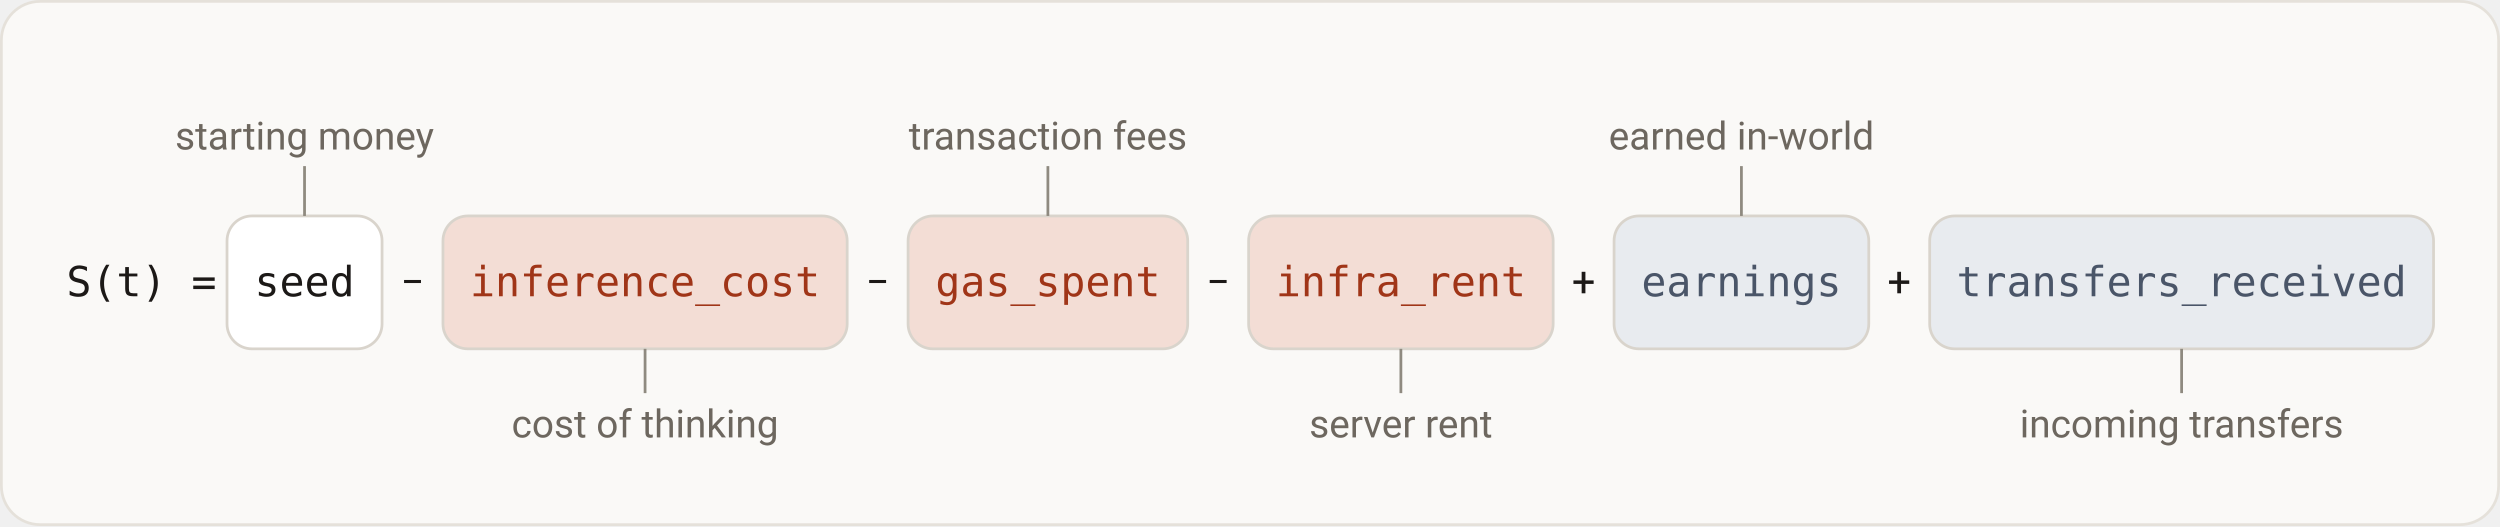
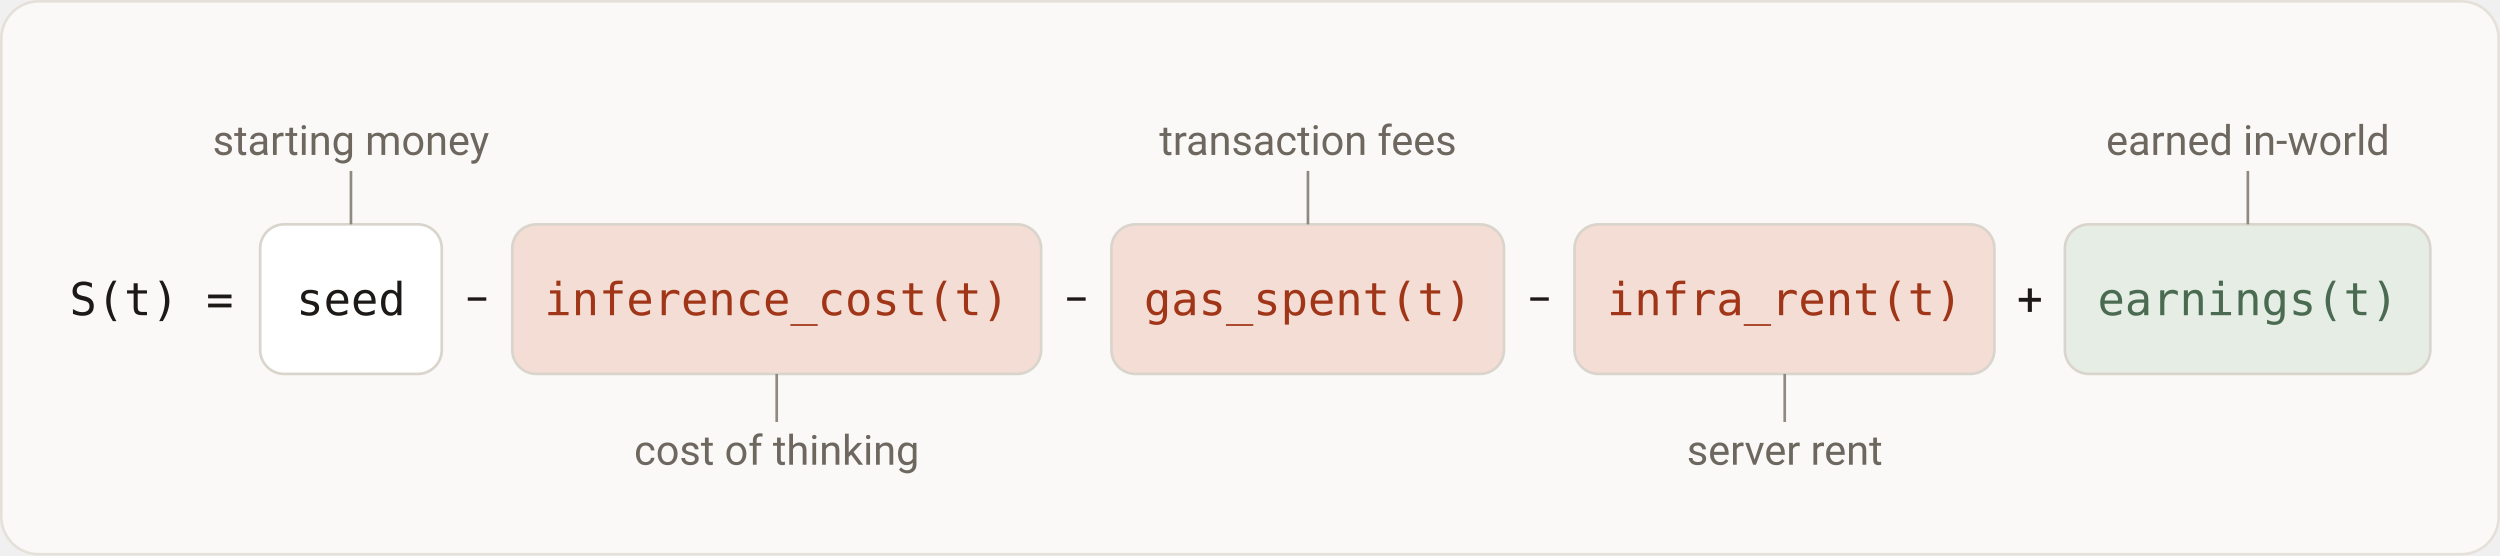
- <svg xmlns="http://www.w3.org/2000/svg" viewBox="0 0 903 190" font-family="system-ui, -apple-system, 'Segoe UI', Roboto, sans-serif" role="img" aria-labelledby="bf-desc">
-   <rect class="af-bg" x="0.5" y="0.5" width="902" height="189" rx="14" fill="#faf9f7" stroke="#e5e1da" />
-   <text class="af-title" x="24" y="107" font-size="15.0" font-family="ui-monospace, 'SF Mono', Menlo, Consolas, monospace" fill="#1c1917">S(t) =</text>
-   <rect class="af-box" x="82.0" y="78" width="56.0" height="48" rx="9" fill="#ffffff" stroke="#d9d4cc" />
-   <text class="af-title" x="110.0" y="107" font-size="15.0" font-family="ui-monospace, 'SF Mono', Menlo, Consolas, monospace" text-anchor="middle" fill="#1c1917">seed</text>
-   <line class="af-conn" x1="110.0" y1="60" x2="110.0" y2="78" stroke="#8f8a80" />
-   <text class="af-role" x="110.0" y="54" font-size="14.0" text-anchor="middle" fill="#6d675f">starting money</text>
-   <text class="af-title" x="149.0" y="107" font-size="15.0" text-anchor="middle" fill="#1c1917">−</text>
-   <rect class="af-box af-badge-var" x="160.0" y="78" width="146.0" height="48" rx="9" fill="#f3ddd5" stroke="#d9d4cc" />
-   <text class="af-badge-var-text" x="233.0" y="107" font-size="15.0" font-family="ui-monospace, 'SF Mono', Menlo, Consolas, monospace" text-anchor="middle" fill="#a03518">inference_cost</text>
-   <line class="af-conn" x1="233.0" y1="126" x2="233.0" y2="142" stroke="#8f8a80" />
-   <text class="af-role" x="233.0" y="158" font-size="14.0" text-anchor="middle" fill="#6d675f">cost of thinking</text>
-   <text class="af-title" x="317.0" y="107" font-size="15.0" text-anchor="middle" fill="#1c1917">−</text>
-   <rect class="af-box af-badge-var" x="328.0" y="78" width="101.0" height="48" rx="9" fill="#f3ddd5" stroke="#d9d4cc" />
-   <text class="af-badge-var-text" x="378.5" y="107" font-size="15.0" font-family="ui-monospace, 'SF Mono', Menlo, Consolas, monospace" text-anchor="middle" fill="#a03518">gas_spent</text>
-   <line class="af-conn" x1="378.5" y1="60" x2="378.5" y2="78" stroke="#8f8a80" />
-   <text class="af-role" x="378.5" y="54" font-size="14.0" text-anchor="middle" fill="#6d675f">transaction fees</text>
-   <text class="af-title" x="440.0" y="107" font-size="15.0" text-anchor="middle" fill="#1c1917">−</text>
-   <rect class="af-box af-badge-var" x="451.0" y="78" width="110.0" height="48" rx="9" fill="#f3ddd5" stroke="#d9d4cc" />
-   <text class="af-badge-var-text" x="506.0" y="107" font-size="15.0" font-family="ui-monospace, 'SF Mono', Menlo, Consolas, monospace" text-anchor="middle" fill="#a03518">infra_rent</text>
-   <line class="af-conn" x1="506.0" y1="126" x2="506.0" y2="142" stroke="#8f8a80" />
-   <text class="af-role" x="506.0" y="158" font-size="14.0" text-anchor="middle" fill="#6d675f">server rent</text>
-   <text class="af-title" x="572.0" y="107" font-size="15.0" text-anchor="middle" fill="#1c1917">+</text>
-   <rect class="af-box af-badge" x="583.0" y="78" width="92.0" height="48" rx="9" fill="#e8ebef" stroke="#d9d4cc" />
-   <text class="af-badge-text" x="629.0" y="107" font-size="15.0" font-family="ui-monospace, 'SF Mono', Menlo, Consolas, monospace" text-anchor="middle" fill="#4a5568">earnings</text>
-   <line class="af-conn" x1="629.0" y1="60" x2="629.0" y2="78" stroke="#8f8a80" />
-   <text class="af-role" x="629.0" y="54" font-size="14.0" text-anchor="middle" fill="#6d675f">earned in-world</text>
-   <text class="af-title" x="686.0" y="107" font-size="15.0" text-anchor="middle" fill="#1c1917">+</text>
-   <rect class="af-box af-badge" x="697.0" y="78" width="182.0" height="48" rx="9" fill="#e8ebef" stroke="#d9d4cc" />
-   <text class="af-badge-text" x="788.0" y="107" font-size="15.0" font-family="ui-monospace, 'SF Mono', Menlo, Consolas, monospace" text-anchor="middle" fill="#4a5568">transfers_received</text>
-   <line class="af-conn" x1="788.0" y1="126" x2="788.0" y2="142" stroke="#8f8a80" />
-   <text class="af-role" x="788.0" y="158" font-size="14.0" text-anchor="middle" fill="#6d675f">incoming transfers</text>
+ <svg xmlns="http://www.w3.org/2000/svg" viewBox="0 0 936 208" font-family="system-ui, -apple-system, 'Segoe UI', Roboto, sans-serif" role="img" aria-labelledby="bf-desc">
+   <rect class="af-bg" x="0.5" y="0.5" width="935" height="207" rx="14" fill="#faf9f7" stroke="#e5e1da" />
+   <text class="af-title" x="26" y="118" font-size="17.0" font-family="ui-monospace, 'SF Mono', Menlo, Consolas, monospace" fill="#1c1917">S(t) =</text>
+   <rect class="af-box" x="97.4" y="84" width="68.0" height="56" rx="9" fill="#ffffff" stroke="#d9d4cc" />
+   <text class="af-title" x="131.4" y="118" font-size="17.0" font-family="ui-monospace, 'SF Mono', Menlo, Consolas, monospace" text-anchor="middle" fill="#1c1917">seed</text>
+   <line class="af-conn" x1="131.4" y1="64" x2="131.4" y2="84" stroke="#8f8a80" />
+   <text class="af-role" x="131.4" y="58" font-size="15.5" text-anchor="middle" fill="#6d675f">starting money</text>
+   <text class="af-title" x="178.6" y="118" font-size="17.0" text-anchor="middle" fill="#1c1917">−</text>
+   <rect class="af-box af-badge-var" x="191.8" y="84" width="198.0" height="56" rx="9" fill="#f3ddd5" stroke="#d9d4cc" />
+   <text class="af-badge-var-text" x="290.8" y="118" font-size="17.0" font-family="ui-monospace, 'SF Mono', Menlo, Consolas, monospace" text-anchor="middle" fill="#a03518">inference_cost(t)</text>
+   <line class="af-conn" x1="290.8" y1="140" x2="290.8" y2="158" stroke="#8f8a80" />
+   <text class="af-role" x="290.8" y="174" font-size="15.5" text-anchor="middle" fill="#6d675f">cost of thinking</text>
+   <text class="af-title" x="403.0" y="118" font-size="17.0" text-anchor="middle" fill="#1c1917">−</text>
+   <rect class="af-box af-badge-var" x="416.1" y="84" width="147.0" height="56" rx="9" fill="#f3ddd5" stroke="#d9d4cc" />
+   <text class="af-badge-var-text" x="489.7" y="118" font-size="17.0" font-family="ui-monospace, 'SF Mono', Menlo, Consolas, monospace" text-anchor="middle" fill="#a03518">gas_spent(t)</text>
+   <line class="af-conn" x1="489.7" y1="64" x2="489.7" y2="84" stroke="#8f8a80" />
+   <text class="af-role" x="489.7" y="58" font-size="15.5" text-anchor="middle" fill="#6d675f">transaction fees</text>
+   <text class="af-title" x="576.4" y="118" font-size="17.0" text-anchor="middle" fill="#1c1917">−</text>
+   <rect class="af-box af-badge-var" x="589.5" y="84" width="157.2" height="56" rx="9" fill="#f3ddd5" stroke="#d9d4cc" />
+   <text class="af-badge-var-text" x="668.2" y="118" font-size="17.0" font-family="ui-monospace, 'SF Mono', Menlo, Consolas, monospace" text-anchor="middle" fill="#a03518">infra_rent(t)</text>
+   <line class="af-conn" x1="668.2" y1="140" x2="668.2" y2="158" stroke="#8f8a80" />
+   <text class="af-role" x="668.2" y="174" font-size="15.5" text-anchor="middle" fill="#6d675f">server rent</text>
+   <text class="af-title" x="760.0" y="118" font-size="17.0" text-anchor="middle" fill="#1c1917">+</text>
+   <rect class="af-box bf-in" x="773.1" y="84" width="136.8" height="56" rx="9" fill="#e6ede4" stroke="#d9d4cc" />
+   <text class="bf-in-text" x="841.6" y="118" font-size="17.0" font-family="ui-monospace, 'SF Mono', Menlo, Consolas, monospace" text-anchor="middle" fill="#4a6b52">earnings(t)</text>
+   <line class="af-conn" x1="841.6" y1="64" x2="841.6" y2="84" stroke="#8f8a80" />
+   <text class="af-role" x="841.6" y="58" font-size="15.5" text-anchor="middle" fill="#6d675f">earned in-world</text>
</svg>
